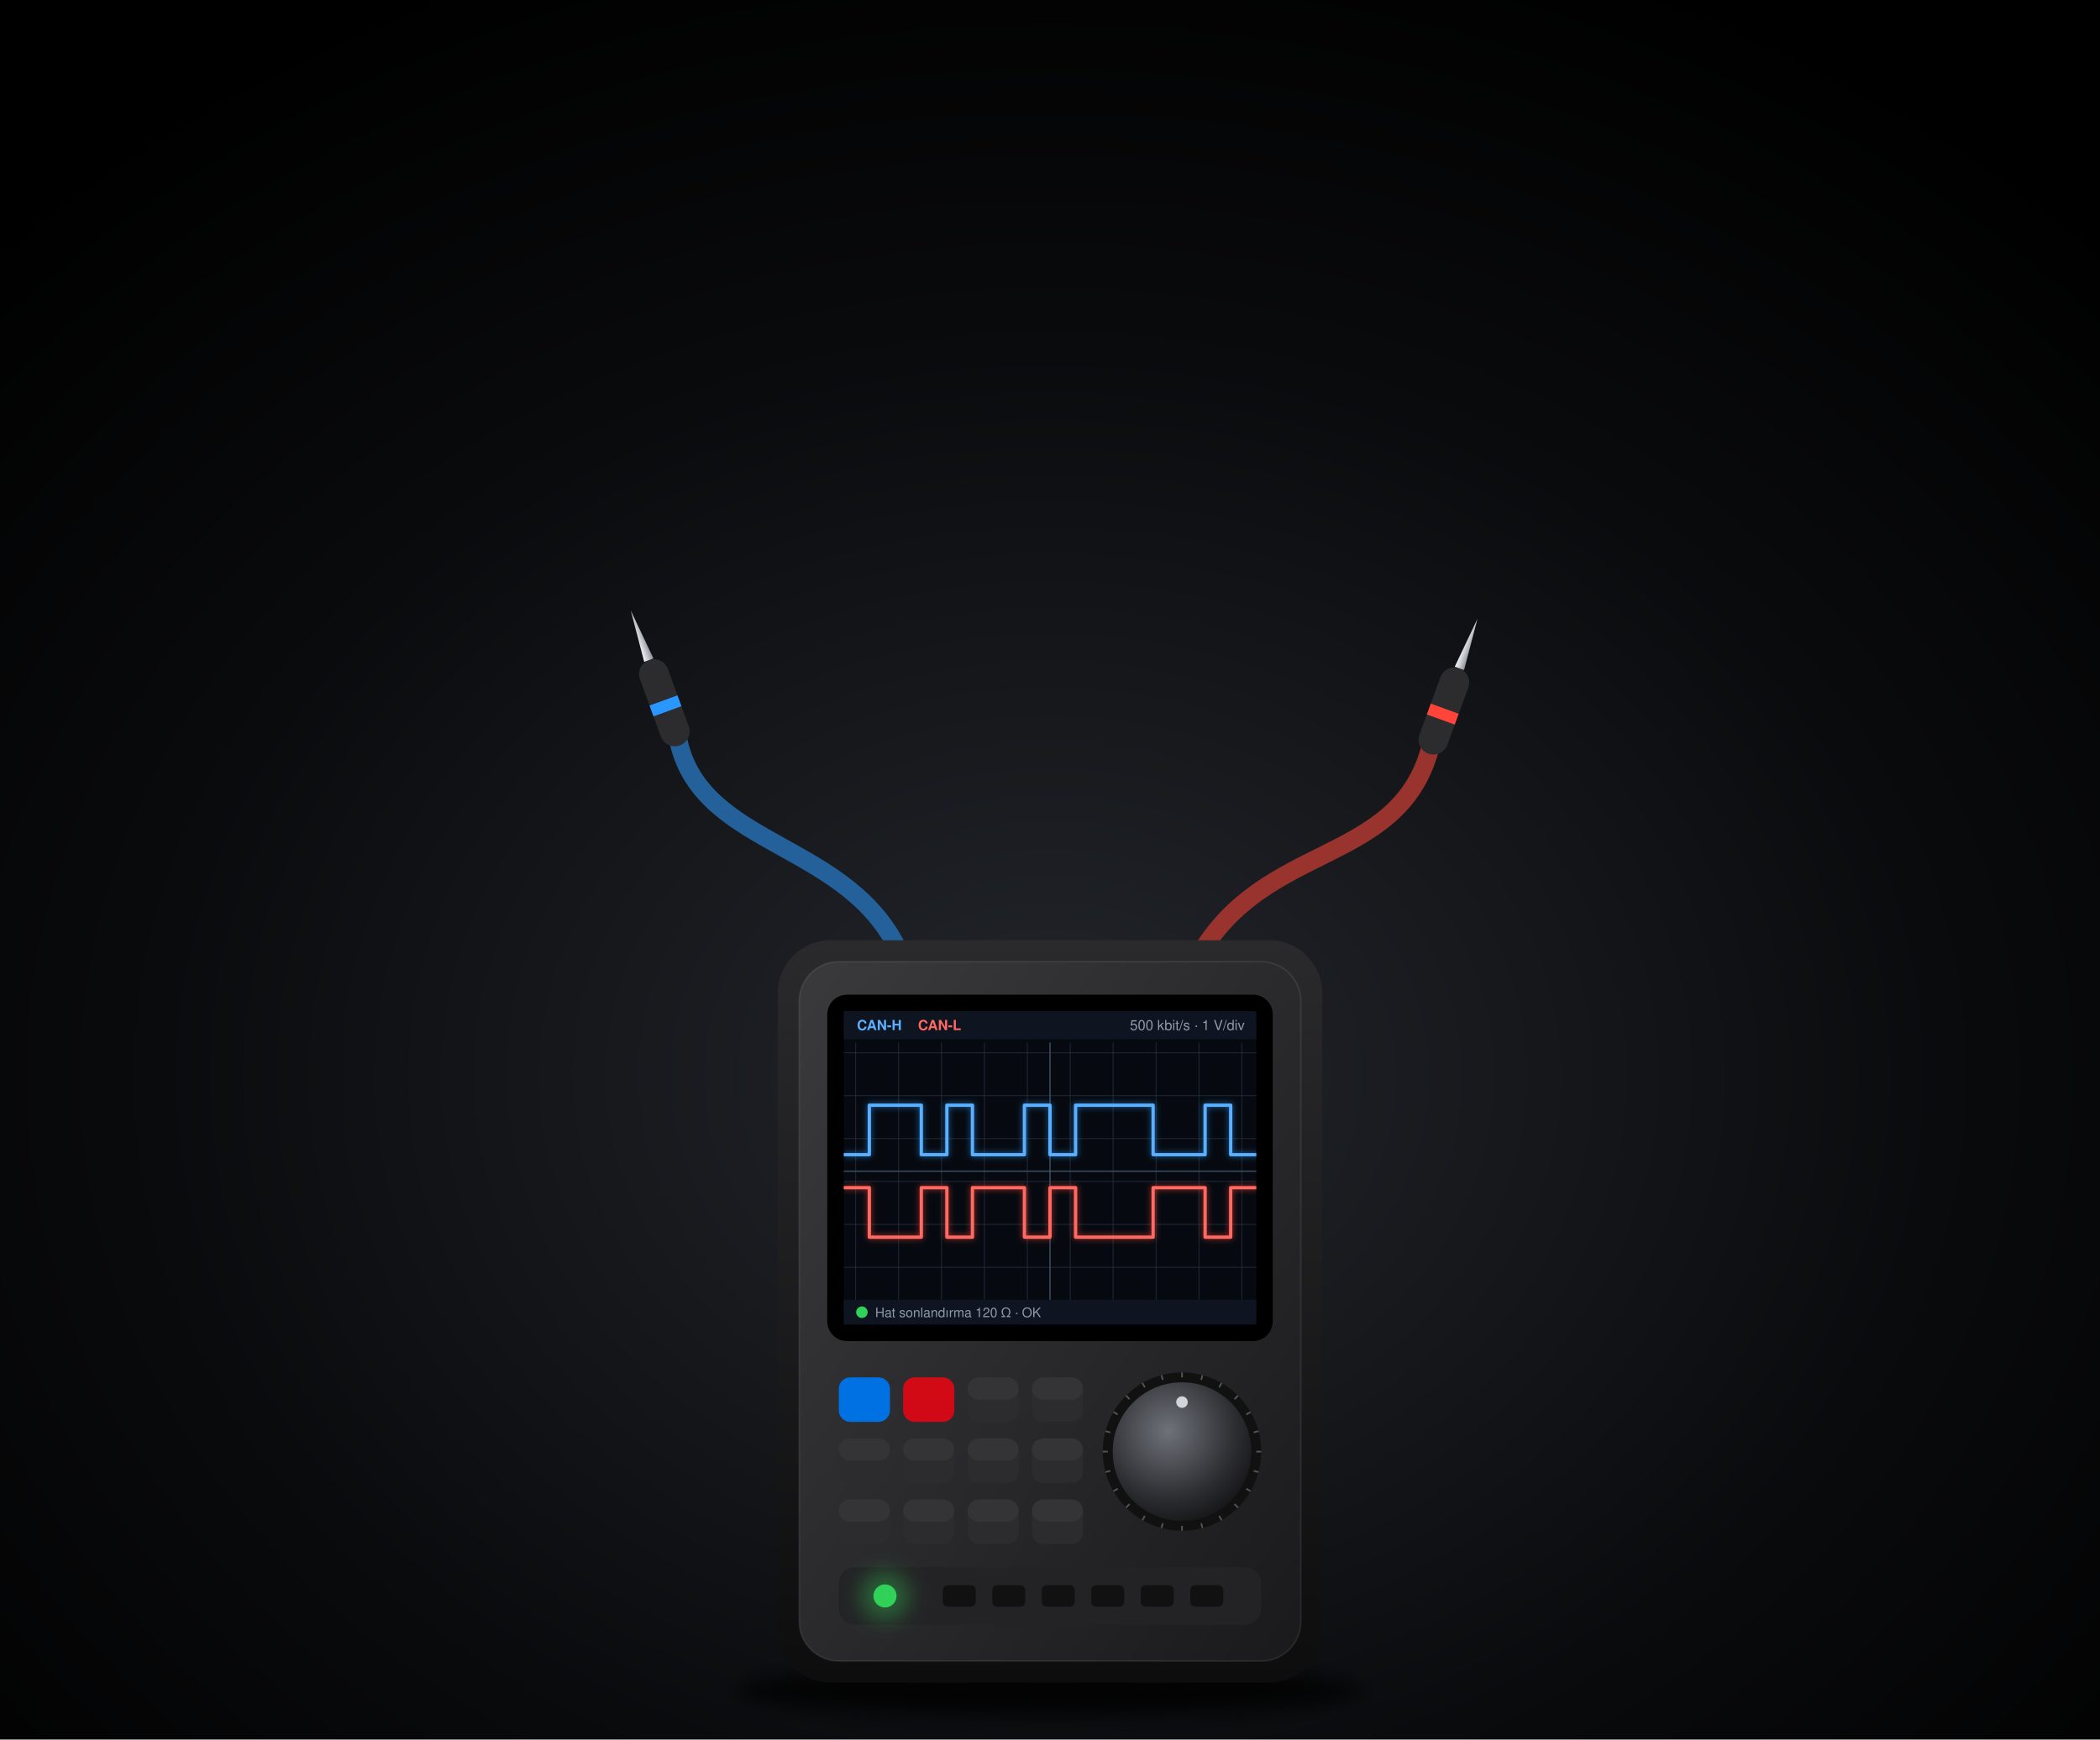
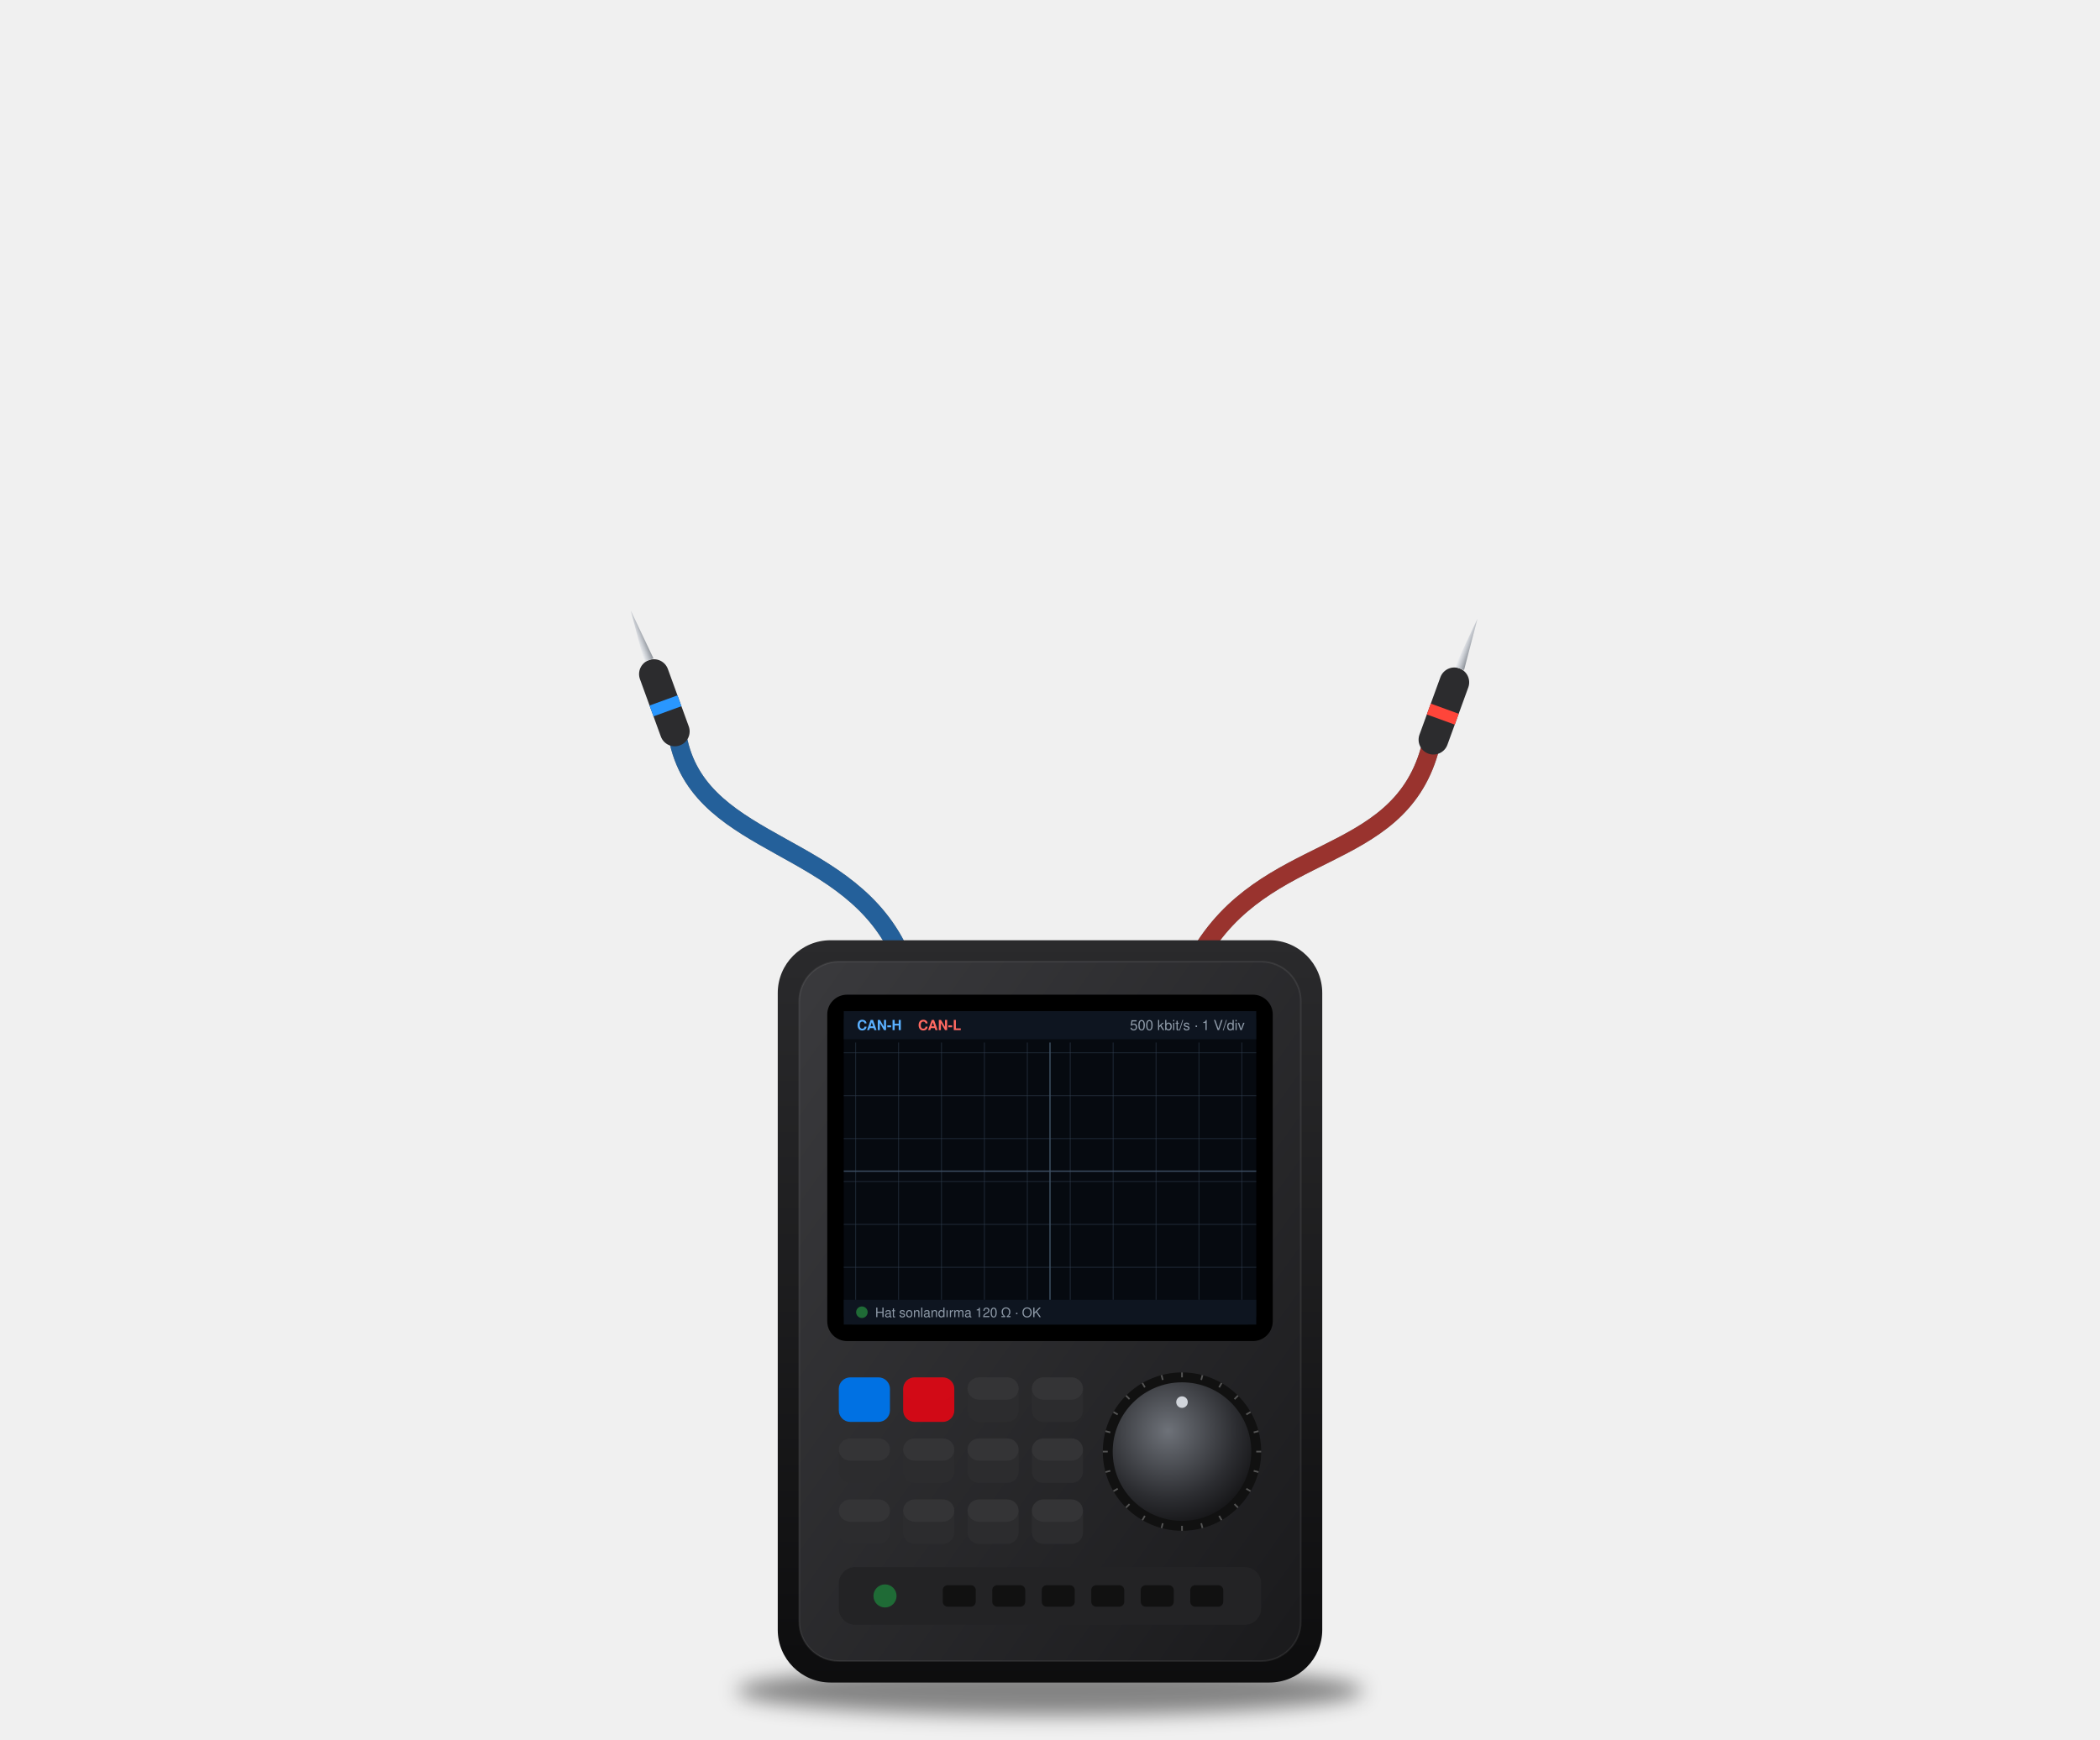
<svg xmlns="http://www.w3.org/2000/svg" viewBox="0 0 1400 1160" width="1400" height="1160">
-   <style>
- .wv{animation:wv 3.2s linear infinite}
- @keyframes wv{to{transform:translateX(-500px)}}
- .blink{animation:blink 1.8s ease-in-out infinite}
- @keyframes blink{50%{opacity:.15}}
- .cloth{animation:cloth .9s linear infinite}
- @keyframes cloth{to{transform:translateY(12px)}}
- .reed{animation:reed .45s ease-in-out infinite alternate}
- @keyframes reed{to{transform:translateY(-10px)}}
- .draw{stroke-dasharray:420;stroke-dashoffset:420;animation:draw 3.5s ease-in-out infinite}
- @keyframes draw{60%,100%{stroke-dashoffset:0}}
- .eq{transform-box:fill-box;transform-origin:50% 100%;animation:eq 1.1s ease-in-out infinite alternate}
- @keyframes eq{0%{transform:scaleY(.35)}100%{transform:scaleY(1)}}
- .lift{animation:lift 6s ease-in-out infinite}
- @keyframes lift{0%,15%,85%,100%{transform:translateY(0)}45%,55%{transform:translateY(-230px)}}
- .sweep{animation:sweep 4.5s ease-in-out infinite}
- @keyframes sweep{0%{transform:translateX(-700px)}60%,100%{transform:translateX(900px)}}
- .glow{animation:gl 4s ease-in-out infinite}
- @keyframes gl{50%{opacity:.02}}
- @media (prefers-reduced-motion:reduce){*{animation:none!important}.draw{stroke-dashoffset:0}}
- </style>
  <defs>
-     <filter id="blur30" x="-20%" y="-20%" width="140%" height="160%">
+     <clipPath id="bclip">
+       <rect x="320" y="170" width="1760" height="840" rx="20" />
+     </clipPath>
+     <linearGradient id="board" x1="0" y1="0" x2="1" y2="1">
+       <stop offset="0" stop-color="#14382f" />
+       <stop offset=".55" stop-color="#0d2720" />
+       <stop offset="1" stop-color="#081a15" />
+     </linearGradient>
+     <pattern id="hatch" width="16" height="16" patternUnits="userSpaceOnUse" patternTransform="rotate(45)">
+       <path d="M0 0V16" stroke="#1a463b" stroke-width="2" />
+     </pattern>
+     <linearGradient id="chip" x1="0" y1="0" x2="0" y2="1">
+       <stop offset="0" stop-color="#26272b" />
+       <stop offset="1" stop-color="#0c0c0e" />
+     </linearGradient>
+     <linearGradient id="die" x1="0" y1="0" x2="1" y2="1">
+       <stop offset="0" stop-color="#3a3d44" />
+       <stop offset=".5" stop-color="#1b1c20" />
+       <stop offset="1" stop-color="#2e3036" />
+     </linearGradient>
+     <linearGradient id="pin" x1="0" y1="0" x2="1" y2="0">
+       <stop offset="0" stop-color="#8d939b" />
+       <stop offset=".5" stop-color="#eef1f4" />
+       <stop offset="1" stop-color="#8d939b" />
+     </linearGradient>
+     <linearGradient id="pinh" x1="0" y1="0" x2="0" y2="1">
+       <stop offset="0" stop-color="#8d939b" />
+       <stop offset=".5" stop-color="#eef1f4" />
+       <stop offset="1" stop-color="#8d939b" />
+     </linearGradient>
+     <linearGradient id="gold" x1="0" y1="0" x2="1" y2="1">
+       <stop offset="0" stop-color="#f3dc9b" />
+       <stop offset=".5" stop-color="#c9a24f" />
+       <stop offset="1" stop-color="#8f6e2c" />
+     </linearGradient>
+     <radialGradient id="alu" cx="40%" cy="35%" r="70%">
+       <stop offset="0" stop-color="#f4f6f8" />
+       <stop offset=".6" stop-color="#b9bec5" />
+       <stop offset="1" stop-color="#6c7178" />
+     </radialGradient>
+     <linearGradient id="ind" x1="0" y1="0" x2="1" y2="1">
+       <stop offset="0" stop-color="#4a4d53" />
+       <stop offset="1" stop-color="#1d1e21" />
+     </linearGradient>
+     <linearGradient id="sheen" x1="0" y1="0" x2="1" y2="1">
+       <stop offset="0" stop-color="#fff" stop-opacity=".09" />
+       <stop offset=".35" stop-color="#fff" stop-opacity="0" />
+       <stop offset="1" stop-color="#2997FF" stop-opacity=".06" />
+     </linearGradient>
+     <filter id="shadow" x="-10%" y="-10%" width="120%" height="140%">
      <feGaussianBlur stdDeviation="30" />
+     </filter>
+     <filter id="soft" x="-30%" y="-30%" width="160%" height="160%">
+       <feGaussianBlur stdDeviation="6" />
    </filter>
    <filter id="blur12" x="-50%" y="-50%" width="200%" height="200%">
      <feGaussianBlur stdDeviation="12" />
    </filter>
-     <filter id="blur4" x="-50%" y="-50%" width="200%" height="200%">
-       <feGaussianBlur stdDeviation="4" />
-     </filter>
-     <linearGradient id="steelV" x1="0" y1="0" x2="1" y2="0">
-       <stop offset="0" stop-color="#8e949b" />
-       <stop offset=".4" stop-color="#f2f4f6" />
-       <stop offset=".75" stop-color="#b4b9c0" />
-       <stop offset="1" stop-color="#6b7077" />
+     <filter id="blur30" x="-20%" y="-20%" width="140%" height="180%">
+       <feGaussianBlur stdDeviation="30" />
+     </filter>
+     <radialGradient id="glowB" r="50%">
+       <stop offset="0" stop-color="#2997FF" stop-opacity=".9" />
+       <stop offset="1" stop-color="#2997FF" stop-opacity="0" />
+     </radialGradient>
+     <radialGradient id="glowG" r="50%">
+       <stop offset="0" stop-color="#30D158" stop-opacity=".9" />
+       <stop offset="1" stop-color="#30D158" stop-opacity="0" />
+     </radialGradient>
+     <radialGradient id="glowO" r="50%">
+       <stop offset="0" stop-color="#FF9F0A" stop-opacity=".9" />
+       <stop offset="1" stop-color="#FF9F0A" stop-opacity="0" />
+     </radialGradient>
+     <radialGradient id="hot" r="50%">
+       <stop offset="0" stop-color="#fff3d6" />
+       <stop offset=".25" stop-color="#ffb347" stop-opacity=".9" />
+       <stop offset="1" stop-color="#ff6a00" stop-opacity="0" />
+     </radialGradient>
+     <radialGradient id="smoke" r="50%">
+       <stop offset="0" stop-color="#fff" stop-opacity=".22" />
+       <stop offset="1" stop-color="#fff" stop-opacity="0" />
+     </radialGradient>
+     <radialGradient id="vig" cx="55%" cy="60%" r="75%">
+       <stop offset=".55" stop-color="#000" stop-opacity="0" />
+       <stop offset="1" stop-color="#000" stop-opacity=".75" />
+     </radialGradient>
+     <linearGradient id="handle" x1="0" y1="0" x2="0" y2="1">
+       <stop offset="0" stop-color="#3a3a3d" />
+       <stop offset=".45" stop-color="#1c1c1e" />
+       <stop offset="1" stop-color="#050505" />
+     </linearGradient>
+     <linearGradient id="steel" x1="0" y1="0" x2="0" y2="1">
+       <stop offset="0" stop-color="#6d7279" />
+       <stop offset=".35" stop-color="#f2f4f6" />
+       <stop offset=".7" stop-color="#9aa0a7" />
+       <stop offset="1" stop-color="#4b4f55" />
+     </linearGradient>
+     <linearGradient id="tipg" x1="0" y1="0" x2="0" y2="1">
+       <stop offset="0" stop-color="#5a4a3a" />
+       <stop offset=".4" stop-color="#d9c3a5" />
+       <stop offset="1" stop-color="#3b3027" />
    </linearGradient>
    <linearGradient id="steelH" x1="0" y1="0" x2="0" y2="1">
      <stop offset="0" stop-color="#f4f5f7" />
      <stop offset=".5" stop-color="#c3c7cd" />
      <stop offset="1" stop-color="#8b9097" />
    </linearGradient>
-     <radialGradient id="dbg" cx="50%" cy="62%" r="70%">
-       <stop offset="0" stop-color="#23262c" />
-       <stop offset=".6" stop-color="#0a0b0d" />
-       <stop offset="1" stop-color="#000" />
-     </radialGradient>
+     <linearGradient id="inside" x1="0" y1="0" x2="0" y2="1">
+       <stop offset="0" stop-color="#1c1c1e" />
+       <stop offset="1" stop-color="#3a3a3c" />
+     </linearGradient>
+     <linearGradient id="frame" x1="0" y1="0" x2="1" y2="0">
+       <stop offset="0" stop-color="#d7dadf" />
+       <stop offset=".5" stop-color="#ffffff" />
+       <stop offset="1" stop-color="#b9bdc4" />
+     </linearGradient>
+     <linearGradient id="fabric" x1="0" y1="0" x2="0" y2="1">
+       <stop offset="0" stop-color="#2c5fb3" />
+       <stop offset="1" stop-color="#173a78" />
+     </linearGradient>
+     <pattern id="weave" width="12" height="12" patternUnits="userSpaceOnUse">
+       <rect width="12" height="12" fill="url(#fabric)" />
+       <rect width="6" height="6" fill="#fff" opacity=".10" />
+       <rect x="6" y="6" width="6" height="6" fill="#fff" opacity=".10" />
+       <rect x="6" width="6" height="6" fill="#000" opacity=".06" />
+     </pattern>
+     <linearGradient id="fade" x1="0" y1="0" x2="0" y2="1">
+       <stop offset="0" stop-color="#fff" stop-opacity="0" />
+       <stop offset="1" stop-color="#fff" stop-opacity=".25" />
+     </linearGradient>
+     <linearGradient id="scr" x1="0" y1="0" x2="1" y2="1">
+       <stop offset="0" stop-color="#0b1220" />
+       <stop offset="1" stop-color="#121a2c" />
+     </linearGradient>
    <linearGradient id="body" x1="0" y1="0" x2="1" y2="1">
      <stop offset="0" stop-color="#3a3a3d" />
      <stop offset="1" stop-color="#1a1a1c" />
    </linearGradient>
    <linearGradient id="bump" x1="0" y1="0" x2="0" y2="1">
      <stop offset="0" stop-color="#2a2a2c" />
      <stop offset="1" stop-color="#0d0d0e" />
    </linearGradient>
    <radialGradient id="knob" cx="40%" cy="35%" r="70%">
      <stop offset="0" stop-color="#6e7279" />
      <stop offset=".7" stop-color="#2c2d31" />
      <stop offset="1" stop-color="#151517" />
    </radialGradient>
-     <linearGradient id="cable" x1="0" y1="0" x2="1" y2="0">
-       <stop offset="0" stop-color="#1c1c1e" />
-       <stop offset="1" stop-color="#3a3a3c" />
-     </linearGradient>
    <pattern id="grid" width="52" height="52" patternUnits="userSpaceOnUse">
      <path d="M52 0H0V52" fill="none" stroke="#2c3a4a" stroke-width="1.2" />
    </pattern>
+     <linearGradient id="red" x1="0" y1="0" x2="0" y2="1">
+       <stop offset="0" stop-color="#ff3b3b" />
+       <stop offset=".55" stop-color="#e30613" />
+       <stop offset="1" stop-color="#a1040e" />
+     </linearGradient>
+     <linearGradient id="gph" x1="0" y1="0" x2="0" y2="1">
+       <stop offset="0" stop-color="#4a4a4e" />
+       <stop offset="1" stop-color="#1c1c1e" />
+     </linearGradient>
+     <radialGradient id="tire" r="50%">
+       <stop offset=".55" stop-color="#2a2a2c" />
+       <stop offset=".9" stop-color="#111" />
+       <stop offset="1" stop-color="#000" />
+     </radialGradient>
+     <radialGradient id="hub" cx="40%" cy="35%" r="70%">
+       <stop offset="0" stop-color="#f2f4f6" />
+       <stop offset="1" stop-color="#7d828a" />
+     </radialGradient>
+     <linearGradient id="top" x1="0" y1="0" x2="1" y2="1">
+       <stop offset="0" stop-color="#f2f4f7" />
+       <stop offset=".5" stop-color="#c7ccd3" />
+       <stop offset="1" stop-color="#9aa0a8" />
+     </linearGradient>
+     <linearGradient id="left" x1="0" y1="0" x2="0" y2="1">
+       <stop offset="0" stop-color="#9aa0a8" />
+       <stop offset="1" stop-color="#5b6068" />
+     </linearGradient>
+     <linearGradient id="right" x1="0" y1="0" x2="0" y2="1">
+       <stop offset="0" stop-color="#7a8088" />
+       <stop offset="1" stop-color="#3f434a" />
+     </linearGradient>
+     <linearGradient id="conn" x1="0" y1="0" x2="0" y2="1">
+       <stop offset="0" stop-color="#2c2c2e" />
+       <stop offset="1" stop-color="#0b0b0c" />
+     </linearGradient>
+     <linearGradient id="sw" x1="0" y1="0" x2="1" y2="0">
+       <stop offset="0" stop-color="#fff" stop-opacity="0" />
+       <stop offset=".5" stop-color="#fff" stop-opacity=".6" />
+       <stop offset="1" stop-color="#fff" stop-opacity="0" />
+     </linearGradient>
  </defs>
-   <rect width="1400" height="1160" fill="url(#dbg)" />
  <g transform="translate(370,330) scale(.55)">
-     <ellipse cx="600" cy="1450" rx="380" ry="30" fill="#000" opacity=".8" filter="url(#blur12)" />
+     <ellipse cx="600" cy="1450" rx="380" ry="30" fill="#000" opacity=".45" filter="url(#blur12)" />
    <path d="M420 560 C 360 420, 180 430, 150 300" stroke="#1d1d1f" stroke-width="22" fill="none" stroke-linecap="round" />
    <path d="M420 560 C 360 420, 180 430, 150 300" stroke="#2997FF" stroke-width="22" fill="none" stroke-linecap="round" opacity=".55" />
    <path d="M780 560 C 860 420, 1020 450, 1060 310" stroke="#1d1d1f" stroke-width="22" fill="none" stroke-linecap="round" />
    <path d="M780 560 C 860 420, 1020 450, 1060 310" stroke="#FF453A" stroke-width="22" fill="none" stroke-linecap="round" opacity=".55" />
    <g transform="translate(150,300) rotate(-110)">
      <rect x="-4" y="-18" width="110" height="36" rx="18" fill="#2c2c2e" />
      <rect x="40" y="-18" width="14" height="36" fill="#2997FF" />
      <path d="M106 -6 L170 0 L106 6 Z" fill="url(#steelH)" />
    </g>
    <g transform="translate(1060,310) rotate(-70)">
      <rect x="-4" y="-18" width="110" height="36" rx="18" fill="#2c2c2e" />
      <rect x="40" y="-18" width="14" height="36" fill="#FF453A" />
      <path d="M106 -6 L170 0 L106 6 Z" fill="url(#steelH)" />
    </g>
    <rect x="270" y="540" width="660" height="900" rx="64" fill="url(#bump)" />
    <rect x="296" y="566" width="608" height="848" rx="48" fill="url(#body)" />
    <rect x="296" y="566" width="608" height="848" rx="48" fill="none" stroke="#fff" stroke-opacity=".08" stroke-width="2" />
    <rect x="330" y="606" width="540" height="420" rx="24" fill="#000" />
    <rect x="350" y="626" width="500" height="380" rx="12" fill="#060a10" />
    <rect x="350" y="664" width="500" height="312" fill="url(#grid)" />
    <line x1="350" y1="820" x2="850" y2="820" stroke="#3d4f63" stroke-width="1.5" />
    <line x1="600" y1="664" x2="600" y2="976" stroke="#3d4f63" stroke-width="1.5" />
-     <clipPath id="sc">
-       <rect x="350" y="664" width="500" height="312" />
-     </clipPath>
-     <g clip-path="url(#sc)">
-       <g class="wv">
-         <g filter="url(#blur4)" opacity=".7">
-           <polyline points="350,800 381,800 381,740 412,740 412,740 444,740 444,800 475,800 475,740 506,740 506,800 538,800 538,800 569,800 569,740 600,740 600,800 631,800 631,740 662,740 662,740 694,740 694,740 725,740 725,800 756,800 756,800 788,800 788,740 819,740 819,800 850,800" fill="none" stroke="#2997FF" stroke-width="4" stroke-linejoin="round" />
-           <polyline points="350,840 381,840 381,900 412,900 412,900 444,900 444,840 475,840 475,900 506,900 506,840 538,840 538,840 569,840 569,900 600,900 600,840 631,840 631,900 662,900 662,900 694,900 694,900 725,900 725,840 756,840 756,840 788,840 788,900 819,900 819,840 850,840" fill="none" stroke="#FF453A" stroke-width="4" stroke-linejoin="round" />
-         </g>
-         <polyline points="350,800 381,800 381,740 412,740 412,740 444,740 444,800 475,800 475,740 506,740 506,800 538,800 538,800 569,800 569,740 600,740 600,800 631,800 631,740 662,740 662,740 694,740 694,740 725,740 725,800 756,800 756,800 788,800 788,740 819,740 819,800 850,800" fill="none" stroke="#5AB0FF" stroke-width="4" stroke-linejoin="round" />
-         <polyline points="350,840 381,840 381,900 412,900 412,900 444,900 444,840 475,840 475,900 506,900 506,840 538,840 538,840 569,840 569,900 600,900 600,840 631,840 631,900 662,900 662,900 694,900 694,900 725,900 725,840 756,840 756,840 788,840 788,900 819,900 819,840 850,840" fill="none" stroke="#FF6961" stroke-width="4" stroke-linejoin="round" />
-         <g transform="translate(500,0)">
-           <g filter="url(#blur4)" opacity=".7">
-             <polyline points="350,800 381,800 381,740 412,740 412,740 444,740 444,800 475,800 475,740 506,740 506,800 538,800 538,800 569,800 569,740 600,740 600,800 631,800 631,740 662,740 662,740 694,740 694,740 725,740 725,800 756,800 756,800 788,800 788,740 819,740 819,800 850,800" fill="none" stroke="#2997FF" stroke-width="4" stroke-linejoin="round" />
-             <polyline points="350,840 381,840 381,900 412,900 412,900 444,900 444,840 475,840 475,900 506,900 506,840 538,840 538,840 569,840 569,900 600,900 600,840 631,840 631,900 662,900 662,900 694,900 694,900 725,900 725,840 756,840 756,840 788,840 788,900 819,900 819,840 850,840" fill="none" stroke="#FF453A" stroke-width="4" stroke-linejoin="round" />
-           </g>
-           <polyline points="350,800 381,800 381,740 412,740 412,740 444,740 444,800 475,800 475,740 506,740 506,800 538,800 538,800 569,800 569,740 600,740 600,800 631,800 631,740 662,740 662,740 694,740 694,740 725,740 725,800 756,800 756,800 788,800 788,740 819,740 819,800 850,800" fill="none" stroke="#5AB0FF" stroke-width="4" stroke-linejoin="round" />
-           <polyline points="350,840 381,840 381,900 412,900 412,900 444,900 444,840 475,840 475,900 506,900 506,840 538,840 538,840 569,840 569,900 600,900 600,840 631,840 631,900 662,900 662,900 694,900 694,900 725,900 725,840 756,840 756,840 788,840 788,900 819,900 819,840 850,840" fill="none" stroke="#FF6961" stroke-width="4" stroke-linejoin="round" />
-         </g>
-       </g>
-     </g>
    <rect x="350" y="626" width="500" height="34" fill="#0e1520" />
    <text x="366" y="649" font-family="Helvetica,Arial,sans-serif" font-size="17" fill="#5AB0FF" font-weight="600">CAN-H</text>
    <text x="440" y="649" font-family="Helvetica,Arial,sans-serif" font-size="17" fill="#FF6961" font-weight="600">CAN-L</text>
    <text x="836" y="649" text-anchor="end" font-family="Helvetica,Arial,sans-serif" font-size="17" fill="#8e9aa8">500 kbit/s · 1 V/div</text>
    <rect x="350" y="976" width="500" height="30" fill="#0e1520" />
-     <circle class="blink" cx="372" cy="991" r="7" fill="#30D158" />
+     <circle cx="372" cy="991" r="7" fill="#1f6b36" />
    <text x="388" y="997" font-family="Helvetica,Arial,sans-serif" font-size="16" fill="#8e9aa8">Hat sonlandırma 120 Ω · OK</text>
    <rect x="344" y="1070" width="62" height="54" rx="14" fill="#2c2c2e" />
    <rect x="344" y="1070" width="62" height="27" rx="14" fill="#fff" opacity=".04" />
    <rect x="422" y="1070" width="62" height="54" rx="14" fill="#2c2c2e" />
    <rect x="422" y="1070" width="62" height="27" rx="14" fill="#fff" opacity=".04" />
    <rect x="500" y="1070" width="62" height="54" rx="14" fill="#2c2c2e" />
    <rect x="500" y="1070" width="62" height="27" rx="14" fill="#fff" opacity=".04" />
    <rect x="578" y="1070" width="62" height="54" rx="14" fill="#2c2c2e" />
    <rect x="578" y="1070" width="62" height="27" rx="14" fill="#fff" opacity=".04" />
    <rect x="344" y="1144" width="62" height="54" rx="14" fill="#2c2c2e" />
    <rect x="344" y="1144" width="62" height="27" rx="14" fill="#fff" opacity=".04" />
    <rect x="422" y="1144" width="62" height="54" rx="14" fill="#2c2c2e" />
    <rect x="422" y="1144" width="62" height="27" rx="14" fill="#fff" opacity=".04" />
    <rect x="500" y="1144" width="62" height="54" rx="14" fill="#2c2c2e" />
    <rect x="500" y="1144" width="62" height="27" rx="14" fill="#fff" opacity=".04" />
    <rect x="578" y="1144" width="62" height="54" rx="14" fill="#2c2c2e" />
    <rect x="578" y="1144" width="62" height="27" rx="14" fill="#fff" opacity=".04" />
    <rect x="344" y="1218" width="62" height="54" rx="14" fill="#2c2c2e" />
    <rect x="344" y="1218" width="62" height="27" rx="14" fill="#fff" opacity=".04" />
    <rect x="422" y="1218" width="62" height="54" rx="14" fill="#2c2c2e" />
    <rect x="422" y="1218" width="62" height="27" rx="14" fill="#fff" opacity=".04" />
    <rect x="500" y="1218" width="62" height="54" rx="14" fill="#2c2c2e" />
    <rect x="500" y="1218" width="62" height="27" rx="14" fill="#fff" opacity=".04" />
    <rect x="578" y="1218" width="62" height="54" rx="14" fill="#2c2c2e" />
    <rect x="578" y="1218" width="62" height="27" rx="14" fill="#fff" opacity=".04" />
    <rect x="344" y="1070" width="62" height="54" rx="14" fill="#0071E3" />
    <rect x="422" y="1070" width="62" height="54" rx="14" fill="#E30613" opacity=".9" />
    <circle cx="760" cy="1160" r="96" fill="#111" />
    <circle cx="760" cy="1160" r="84" fill="url(#knob)" />
    <circle cx="760" cy="1100" r="7" fill="#d1d5db" />
    <line x1="850.0" y1="1160.0" x2="856.0" y2="1160.0" stroke="#555" stroke-width="2" />
    <line x1="846.9" y1="1183.3" x2="852.7" y2="1184.8" stroke="#555" stroke-width="2" />
    <line x1="837.9" y1="1205.0" x2="843.1" y2="1208.0" stroke="#555" stroke-width="2" />
    <line x1="823.6" y1="1223.6" x2="827.9" y2="1227.9" stroke="#555" stroke-width="2" />
    <line x1="805.0" y1="1237.9" x2="808.0" y2="1243.1" stroke="#555" stroke-width="2" />
    <line x1="783.3" y1="1246.9" x2="784.8" y2="1252.7" stroke="#555" stroke-width="2" />
    <line x1="760.0" y1="1250.0" x2="760.0" y2="1256.0" stroke="#555" stroke-width="2" />
    <line x1="736.7" y1="1246.9" x2="735.2" y2="1252.7" stroke="#555" stroke-width="2" />
    <line x1="715.0" y1="1237.9" x2="712.0" y2="1243.1" stroke="#555" stroke-width="2" />
    <line x1="696.4" y1="1223.6" x2="692.1" y2="1227.9" stroke="#555" stroke-width="2" />
    <line x1="682.1" y1="1205.0" x2="676.9" y2="1208.0" stroke="#555" stroke-width="2" />
    <line x1="673.1" y1="1183.3" x2="667.3" y2="1184.8" stroke="#555" stroke-width="2" />
    <line x1="670.0" y1="1160.0" x2="664.0" y2="1160.0" stroke="#555" stroke-width="2" />
    <line x1="673.1" y1="1136.7" x2="667.3" y2="1135.2" stroke="#555" stroke-width="2" />
    <line x1="682.1" y1="1115.0" x2="676.9" y2="1112.0" stroke="#555" stroke-width="2" />
    <line x1="696.4" y1="1096.4" x2="692.1" y2="1092.1" stroke="#555" stroke-width="2" />
    <line x1="715.0" y1="1082.1" x2="712.0" y2="1076.9" stroke="#555" stroke-width="2" />
    <line x1="736.7" y1="1073.1" x2="735.2" y2="1067.3" stroke="#555" stroke-width="2" />
    <line x1="760.0" y1="1070.0" x2="760.0" y2="1064.0" stroke="#555" stroke-width="2" />
    <line x1="783.3" y1="1073.1" x2="784.8" y2="1067.3" stroke="#555" stroke-width="2" />
    <line x1="805.0" y1="1082.1" x2="808.0" y2="1076.9" stroke="#555" stroke-width="2" />
    <line x1="823.6" y1="1096.4" x2="827.9" y2="1092.1" stroke="#555" stroke-width="2" />
    <line x1="837.9" y1="1115.0" x2="843.1" y2="1112.0" stroke="#555" stroke-width="2" />
    <line x1="846.9" y1="1136.7" x2="852.7" y2="1135.2" stroke="#555" stroke-width="2" />
    <rect x="344" y="1300" width="512" height="70" rx="20" fill="#232325" />
-     <g class="blink">
-       <circle cx="400" cy="1335" r="14" fill="#30D158" />
-       <circle cx="400" cy="1335" r="30" fill="#30D158" opacity=".35" filter="url(#blur12)" />
-     </g>
+     <circle cx="400" cy="1335" r="14" fill="#1f6b36" />
    <rect x="470" y="1322" width="40" height="26" rx="6" fill="#111" />
    <rect x="530" y="1322" width="40" height="26" rx="6" fill="#111" />
    <rect x="590" y="1322" width="40" height="26" rx="6" fill="#111" />
    <rect x="650" y="1322" width="40" height="26" rx="6" fill="#111" />
    <rect x="710" y="1322" width="40" height="26" rx="6" fill="#111" />
    <rect x="770" y="1322" width="40" height="26" rx="6" fill="#111" />
  </g>
</svg>
